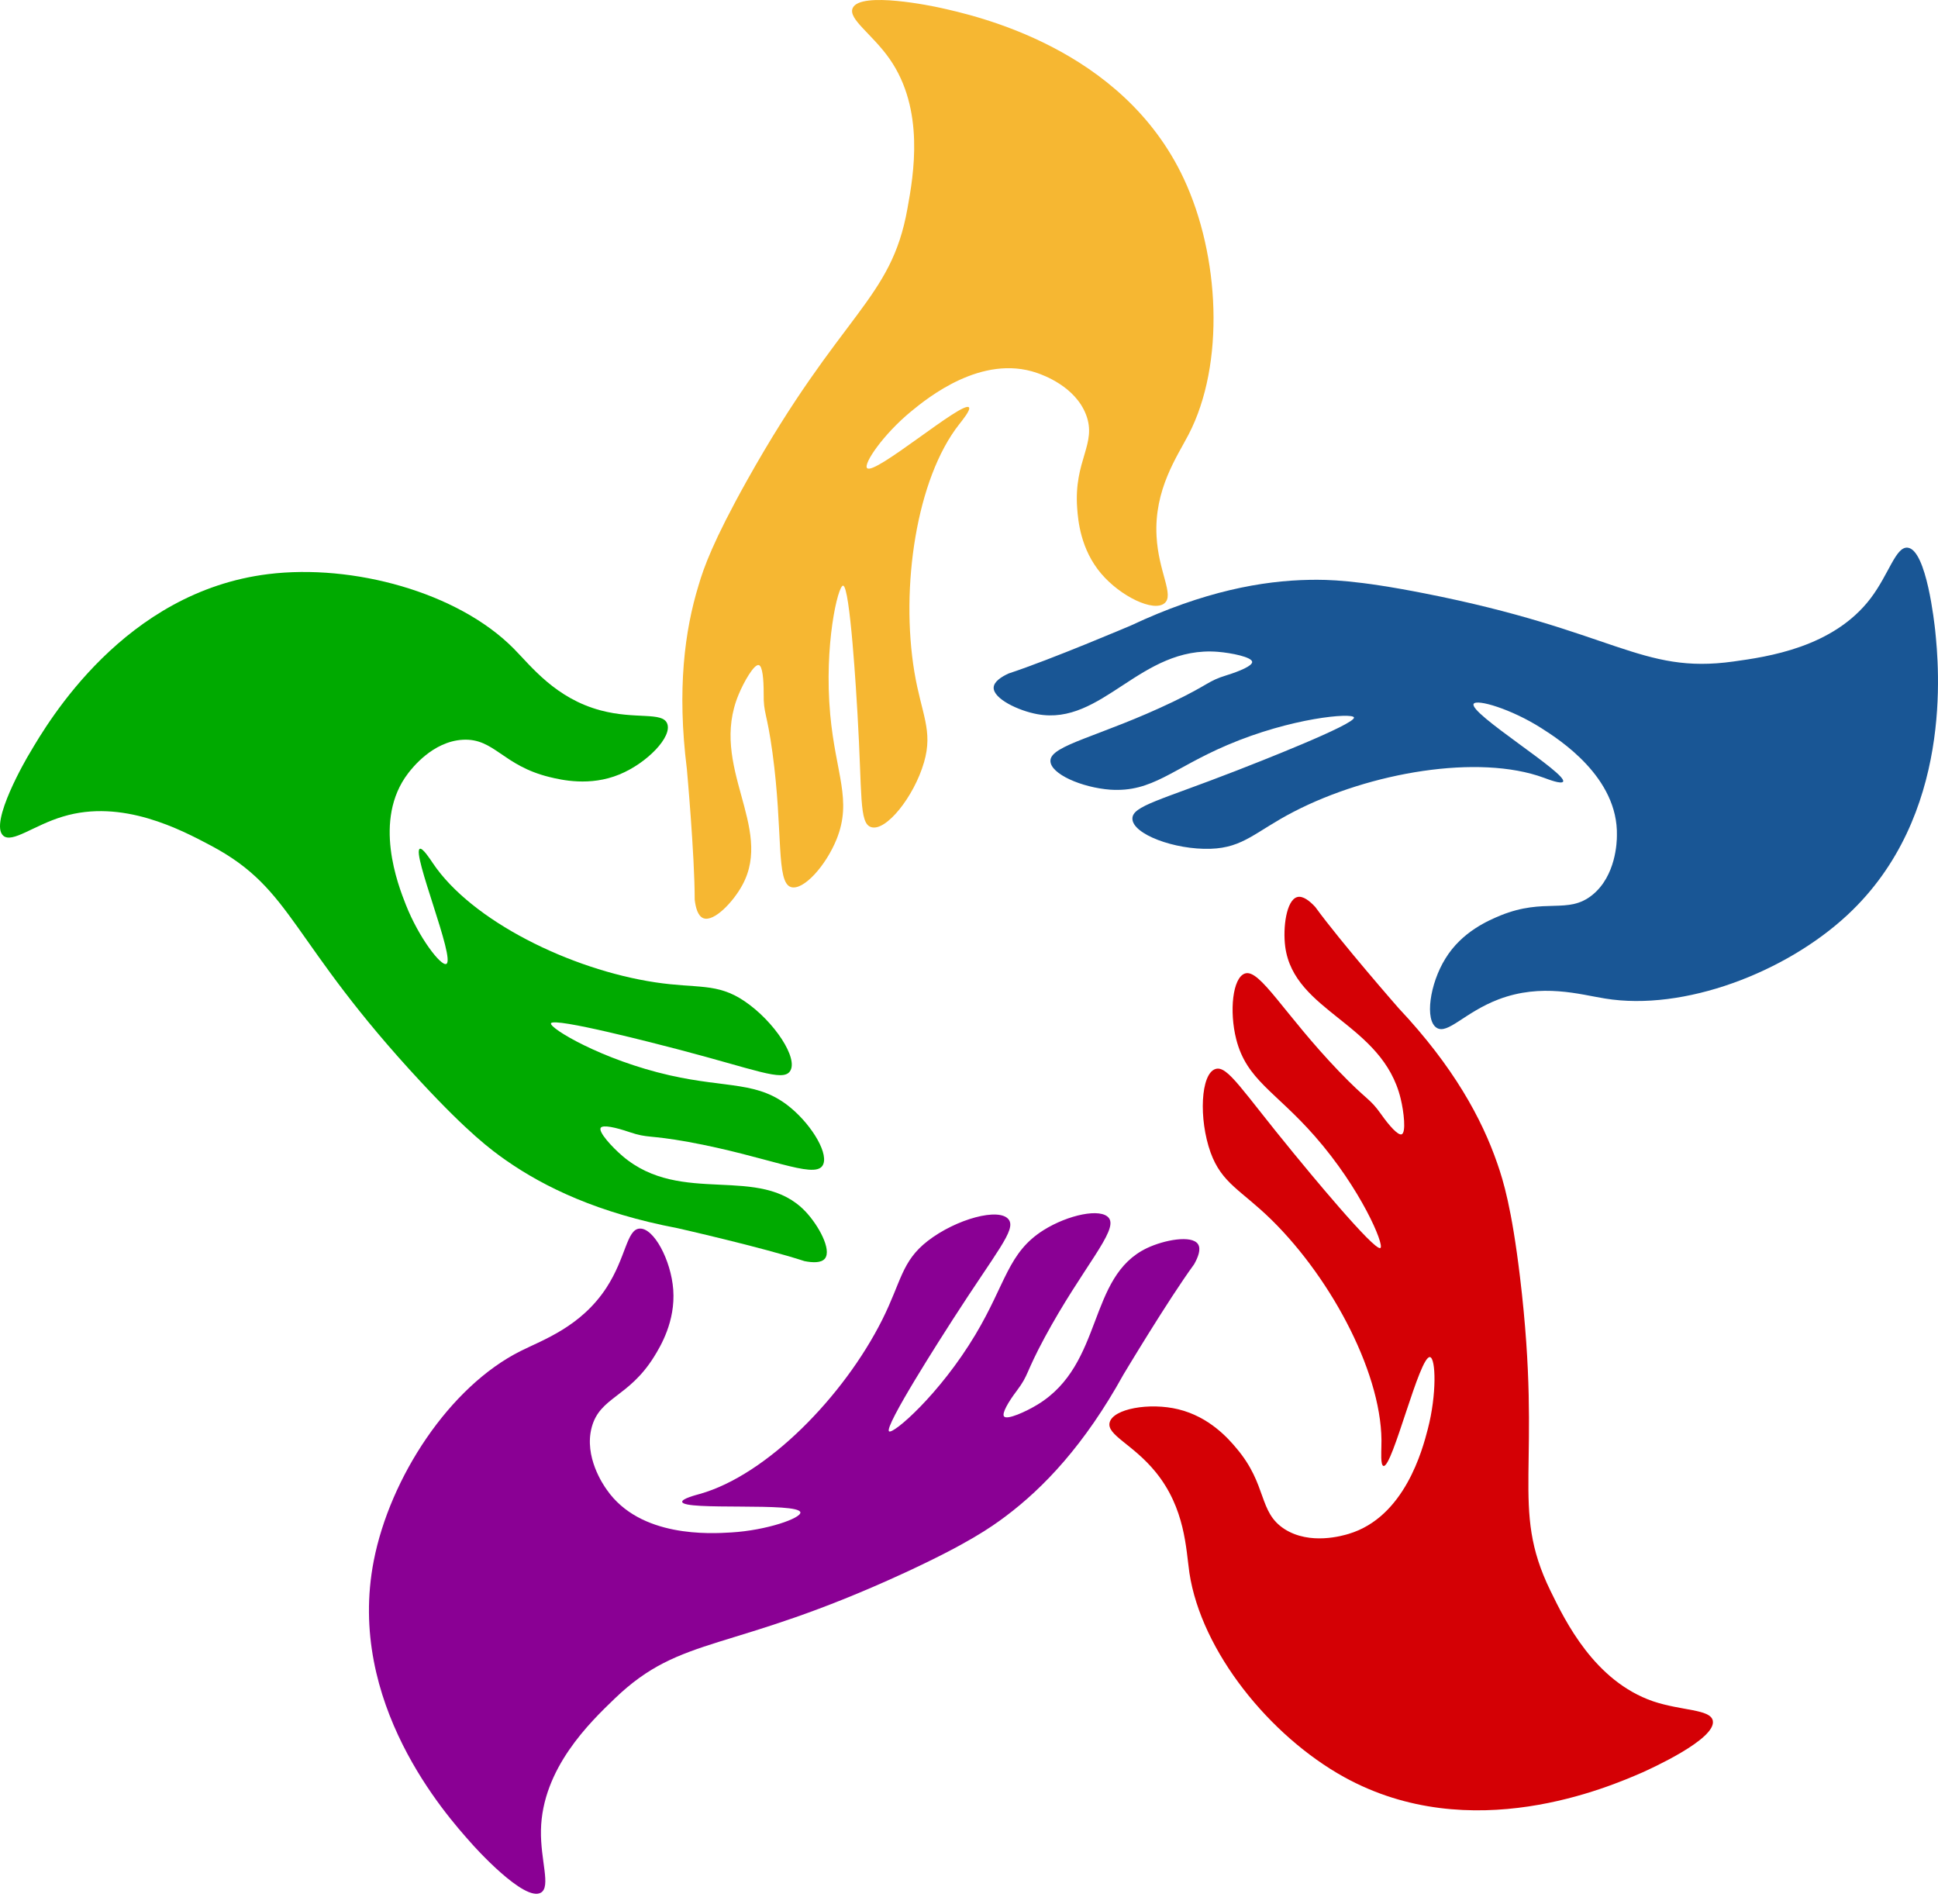
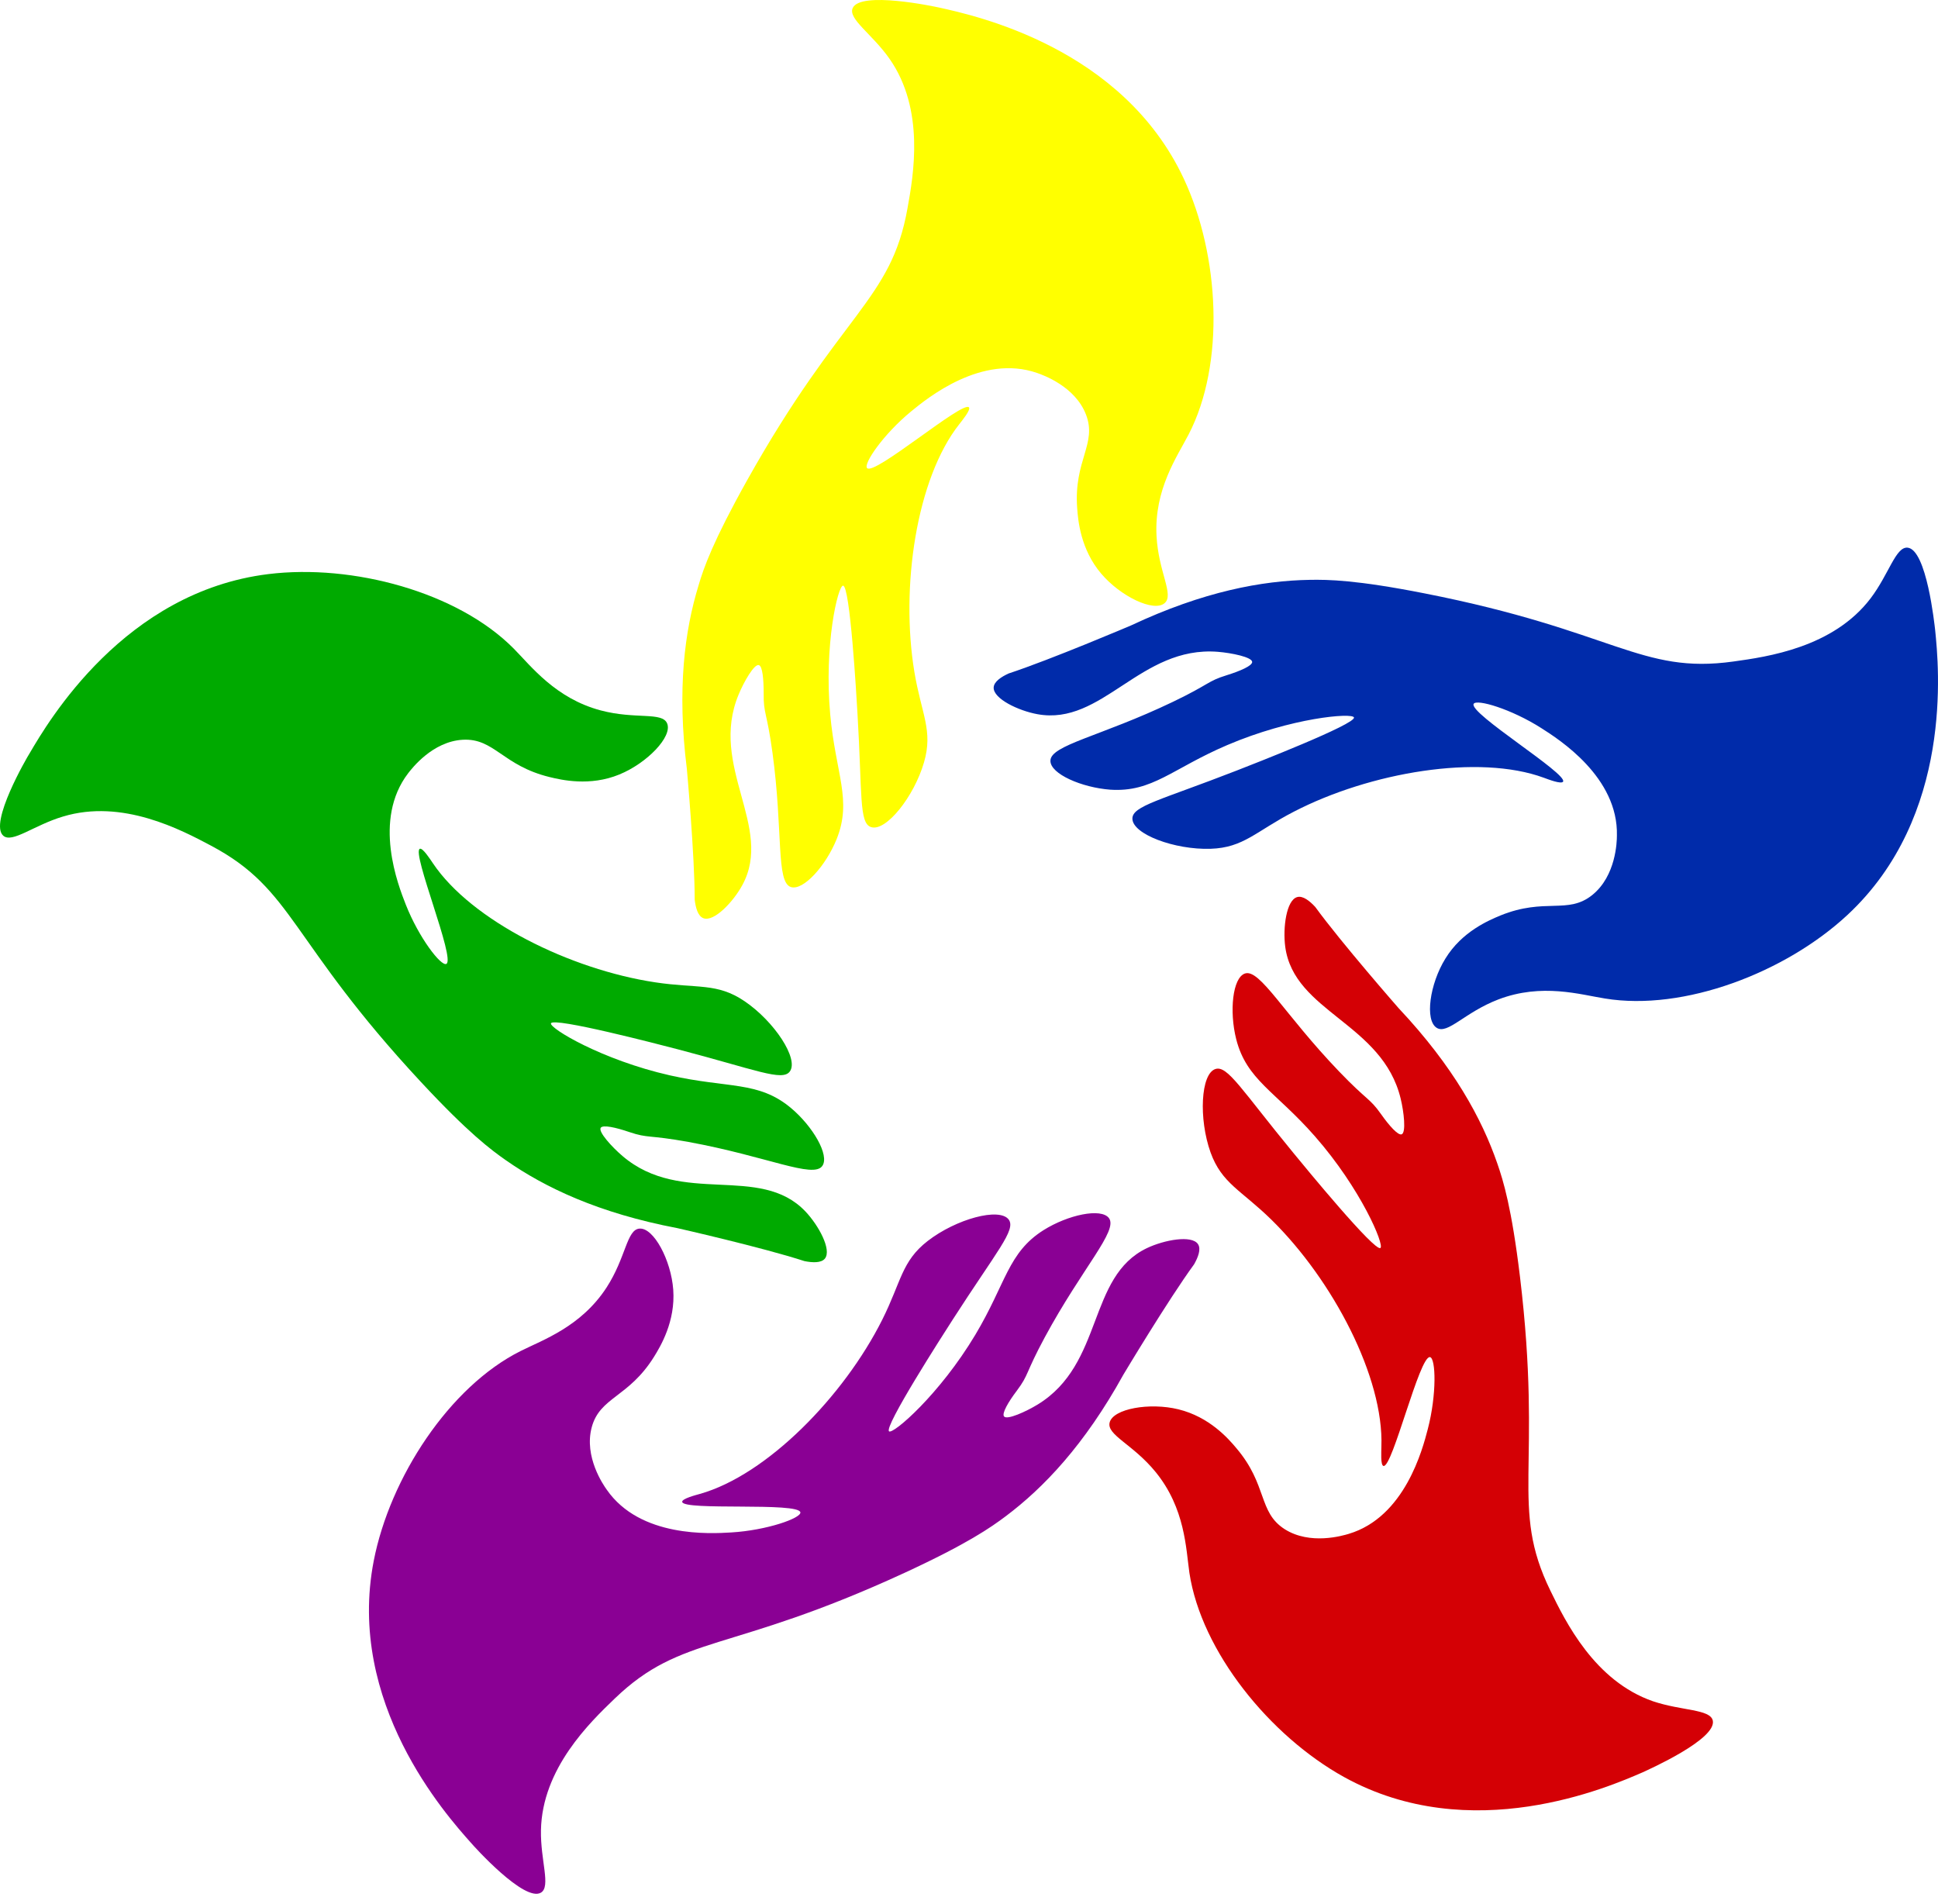
<svg xmlns="http://www.w3.org/2000/svg" width="169" height="166" viewBox="0 0 169 166" fill="none">
-   <path d="M74.352 0.716C73.953 1.661 76.055 2.966 77.569 5.125C80.665 9.551 79.666 15.252 79.134 18.176C77.703 26.233 73.382 27.17 65.14 41.899C62.182 47.191 61.364 49.512 60.916 51.043C59.712 54.975 59.024 60.092 59.896 67.048C59.896 67.048 60.58 74.578 60.58 78.447C60.66 79.133 60.852 79.89 61.347 80.07C62.266 80.405 63.94 78.648 64.737 77.175C67.493 72.106 61.801 66.822 64.41 60.564C64.863 59.464 65.769 57.874 66.176 57.996C66.495 58.092 66.595 59.221 66.595 60.48C66.57 62.237 66.88 62.083 67.363 65.638C68.302 72.524 67.656 76.933 68.974 77.351C70.06 77.682 72.028 75.481 72.959 73.168C74.326 69.75 72.871 67.487 72.397 62.292C71.847 56.251 73.068 51.06 73.517 51.068C74.125 51.068 74.683 60.602 74.775 62.221C75.195 69.282 74.901 71.788 75.962 72.122C77.254 72.541 79.704 69.478 80.577 66.475C81.386 63.697 80.35 62.263 79.738 58.598C78.513 51.219 79.905 41.732 83.656 36.984C83.907 36.662 84.675 35.729 84.495 35.52C83.962 34.917 76.252 41.493 75.614 40.82C75.262 40.447 77.053 37.841 79.461 35.867C80.87 34.712 85.606 30.847 90.434 32.52C90.938 32.696 93.748 33.679 94.701 36.147C95.691 38.707 93.627 40.121 93.933 44.304C94.008 45.375 94.227 47.906 96.03 50.023C97.708 52.001 100.599 53.398 101.551 52.599C102.419 51.876 101.018 49.885 100.854 46.743C100.636 42.681 102.654 39.807 103.648 37.891C106.849 31.73 106.358 22.263 103.229 15.579C97.88 4.146 85.052 1.356 81.906 0.661C81.474 0.565 75.002 -0.811 74.352 0.716Z" fill="#F6B732" />
+   <path d="M74.352 0.716C73.953 1.661 76.055 2.966 77.569 5.125C80.665 9.551 79.666 15.252 79.134 18.176C77.703 26.233 73.382 27.17 65.14 41.899C62.182 47.191 61.364 49.512 60.916 51.043C59.712 54.975 59.024 60.092 59.896 67.048C59.896 67.048 60.58 74.578 60.58 78.447C60.66 79.133 60.852 79.89 61.347 80.07C62.266 80.405 63.94 78.648 64.737 77.175C67.493 72.106 61.801 66.822 64.41 60.564C64.863 59.464 65.769 57.874 66.176 57.996C66.495 58.092 66.595 59.221 66.595 60.48C66.57 62.237 66.88 62.083 67.363 65.638C68.302 72.524 67.656 76.933 68.974 77.351C70.06 77.682 72.028 75.481 72.959 73.168C74.326 69.75 72.871 67.487 72.397 62.292C71.847 56.251 73.068 51.06 73.517 51.068C74.125 51.068 74.683 60.602 74.775 62.221C75.195 69.282 74.901 71.788 75.962 72.122C77.254 72.541 79.704 69.478 80.577 66.475C81.386 63.697 80.35 62.263 79.738 58.598C78.513 51.219 79.905 41.732 83.656 36.984C83.907 36.662 84.675 35.729 84.495 35.52C83.962 34.917 76.252 41.493 75.614 40.82C75.262 40.447 77.053 37.841 79.461 35.867C80.87 34.712 85.606 30.847 90.434 32.52C90.938 32.696 93.748 33.679 94.701 36.147C95.691 38.707 93.627 40.121 93.933 44.304C94.008 45.375 94.227 47.906 96.03 50.023C97.708 52.001 100.599 53.398 101.551 52.599C102.419 51.876 101.018 49.885 100.854 46.743C100.636 42.681 102.654 39.807 103.648 37.891C106.849 31.73 106.358 22.263 103.229 15.579C97.88 4.146 85.052 1.356 81.906 0.661C81.474 0.565 75.002 -0.811 74.352 0.716Z" fill="#FFFF00" />
  <path d="M0.288 72.875C1.068 73.549 2.96 71.955 5.489 71.202C10.666 69.633 15.787 72.352 18.418 73.749C25.649 77.59 25.205 81.982 36.707 94.347C40.839 98.79 42.806 100.258 44.124 101.178C47.5 103.534 52.169 105.78 59.074 107.093C59.074 107.093 66.465 108.767 70.153 109.967C70.832 110.101 71.612 110.151 71.939 109.741C72.539 108.972 71.382 106.842 70.228 105.629C66.239 101.446 59.447 105.211 54.288 100.806C53.382 100.036 52.144 98.689 52.387 98.338C52.576 98.066 53.688 98.305 54.883 98.715C56.561 99.279 56.498 98.936 60.039 99.576C66.897 100.831 70.916 102.793 71.709 101.668C72.363 100.739 70.87 98.192 68.949 96.594C66.117 94.239 63.495 94.921 58.403 93.766C52.475 92.419 47.916 89.662 48.046 89.236C48.239 88.662 57.501 91.08 59.074 91.49C65.933 93.281 68.235 94.326 68.881 93.423C69.67 92.323 67.518 89.056 64.921 87.299C62.522 85.676 60.832 86.215 57.148 85.659C49.732 84.546 41.116 80.292 37.747 75.268C37.517 74.929 36.862 73.913 36.611 74.013C35.872 74.327 39.757 83.676 38.918 84.053C38.456 84.27 36.523 81.769 35.386 78.878C34.719 77.18 32.483 71.495 35.587 67.433C35.91 67.015 37.714 64.651 40.361 64.505C43.108 64.358 43.822 66.751 47.911 67.755C48.956 68.01 51.439 68.592 54.011 67.533C56.423 66.546 58.646 64.241 58.18 63.091C57.761 62.045 55.424 62.756 52.379 61.945C48.44 60.895 46.317 58.092 44.799 56.557C39.908 51.616 30.734 49.157 23.405 50.06C10.85 51.6 4.214 62.903 2.591 65.672C2.335 66.069 -0.979 71.783 0.288 72.875Z" fill="#00AA00" />
  <path d="M47.173 165.034C48.054 164.503 47.123 162.219 47.173 159.596C47.274 154.2 51.452 150.184 53.6 148.118C59.493 142.449 63.546 144.227 78.895 137.141C84.407 134.593 86.416 133.18 87.704 132.213C90.997 129.741 94.571 126.005 97.964 119.865C97.964 119.865 101.849 113.372 104.131 110.243C104.47 109.641 104.76 108.917 104.466 108.482C103.921 107.675 101.53 108.114 100.016 108.834C94.797 111.323 96.286 118.928 90.489 122.471C89.474 123.09 87.809 123.847 87.553 123.508C87.351 123.245 87.922 122.253 88.677 121.258C89.734 119.852 89.394 119.793 91.097 116.631C94.399 110.515 97.528 107.311 96.702 106.215C96.018 105.307 93.123 105.935 91.009 107.261C87.888 109.223 87.733 111.908 85.053 116.388C81.936 121.596 77.892 125.081 77.531 124.813C77.045 124.453 82.213 116.418 83.089 115.054C86.919 109.097 88.622 107.24 87.964 106.345C87.158 105.261 83.379 106.29 80.9 108.21C78.614 109.984 78.601 111.753 76.936 115.075C73.58 121.768 66.868 128.624 61.029 130.268C60.634 130.377 59.464 130.686 59.489 130.958C59.561 131.757 69.678 130.958 69.796 131.879C69.859 132.385 66.86 133.443 63.764 133.627C61.943 133.736 55.827 134.1 52.912 129.9C52.61 129.482 50.915 127.026 51.599 124.462C52.308 121.81 54.812 121.872 57.031 118.313C57.597 117.401 58.91 115.225 58.709 112.456C58.516 109.867 57.002 107.047 55.773 107.131C54.64 107.21 54.602 109.641 52.887 112.28C50.663 115.69 47.337 116.836 45.403 117.806C39.182 120.915 34.001 128.858 32.592 136.099C30.18 148.486 38.909 158.27 41.049 160.667C41.317 160.989 45.739 165.9 47.173 165.034Z" fill="#8A0094" />
-   <path d="M149.359 150.025C149.124 149.025 146.658 149.189 144.158 148.352C139.044 146.587 136.506 141.383 135.202 138.71C131.615 131.364 134.56 128.072 132.546 111.327C131.821 105.316 131.095 102.96 130.571 101.455C129.228 97.568 126.77 93.021 121.963 87.909C121.963 87.909 116.975 82.216 114.693 79.083C114.223 78.577 113.619 78.079 113.116 78.225C112.176 78.493 111.857 80.894 112.076 82.551C112.839 88.269 120.553 89.21 122.143 95.799C122.424 96.954 122.63 98.769 122.227 98.911C121.913 99.02 121.153 98.175 120.428 97.146C119.412 95.711 119.253 96.016 116.765 93.423C111.95 88.403 109.861 84.446 108.56 84.889C107.482 85.261 107.189 88.194 107.801 90.612C108.707 94.18 111.22 95.155 114.664 99.083C118.67 103.647 120.742 108.558 120.377 108.821C119.882 109.172 113.812 101.785 112.785 100.53C108.288 95.063 107.042 92.867 105.985 93.218C104.705 93.636 104.517 97.552 105.565 100.492C106.551 103.211 108.233 103.768 110.888 106.374C116.228 111.624 120.692 120.116 120.461 126.156C120.461 126.574 120.373 127.771 120.646 127.829C121.426 128.009 123.792 118.166 124.702 118.338C125.21 118.434 125.298 121.592 124.509 124.613C124.052 126.374 122.508 132.289 117.604 133.753C117.093 133.903 114.249 134.757 112.017 133.334C109.706 131.845 110.54 129.49 107.822 126.286C107.126 125.449 105.46 123.546 102.755 122.889C100.238 122.274 97.067 122.839 96.764 124.039C96.492 125.135 98.799 125.926 100.783 128.369C103.35 131.527 103.418 135.037 103.72 137.154C104.764 144.014 110.737 151.376 117.21 154.957C128.276 161.073 140.307 155.819 143.256 154.539C143.692 154.334 149.728 151.657 149.359 150.025Z" fill="#D40005" />
-   <path d="M166.34 47.755C165.312 47.667 164.721 50.064 163.127 52.169C159.863 56.469 154.116 57.272 151.163 57.682C143.05 58.816 140.819 55.001 124.228 51.742C118.267 50.566 115.805 50.533 114.202 50.562C110.079 50.633 104.974 51.558 98.623 54.54C98.623 54.54 91.651 57.51 87.96 58.724C87.33 59.012 86.672 59.431 86.651 59.953C86.617 60.928 88.807 61.974 90.46 62.275C96.148 63.321 99.428 56.297 106.203 56.837C107.39 56.933 109.185 57.297 109.194 57.724C109.194 58.054 108.162 58.51 106.958 58.883C105.28 59.401 105.515 59.648 102.272 61.204C95.98 64.22 91.576 64.969 91.601 66.349C91.601 67.487 94.327 68.671 96.819 68.859C100.502 69.102 102.209 67.023 107.021 64.969C112.613 62.58 117.927 62.133 118.07 62.559C118.255 63.137 109.336 66.609 107.822 67.199C101.215 69.771 98.74 70.273 98.749 71.382C98.749 72.733 102.423 74.113 105.561 74.013C108.456 73.921 109.504 72.495 112.814 70.784C119.471 67.337 128.947 65.73 134.627 67.818C135.013 67.96 136.141 68.399 136.305 68.161C136.724 67.475 128.062 62.187 128.507 61.376C128.754 60.928 131.791 61.819 134.417 63.496C135.957 64.475 141.129 67.767 140.999 72.871C140.999 73.402 140.919 76.368 138.86 78.037C136.725 79.765 134.736 78.246 130.843 79.828C129.845 80.246 127.487 81.221 126.04 83.592C124.673 85.801 124.232 88.968 125.285 89.625C126.246 90.227 127.714 88.282 130.655 87.152C134.459 85.697 137.828 86.734 139.963 87.069C146.83 88.198 155.702 84.81 161.109 79.777C170.363 71.168 169.079 58.138 168.752 54.942C168.693 54.461 168.01 47.898 166.34 47.755Z" fill="#195695" />
+   <path d="M149.36 150.025C149.125 149.025 146.658 149.189 144.158 148.352C139.044 146.587 136.507 141.383 135.202 138.71C131.615 131.364 134.56 128.072 132.547 111.327C131.821 105.316 131.095 102.96 130.571 101.455C129.229 97.568 126.77 93.021 121.963 87.909C121.963 87.909 116.975 82.216 114.693 79.083C114.224 78.577 113.62 78.079 113.116 78.225C112.177 78.493 111.858 80.894 112.076 82.551C112.839 88.269 120.554 89.21 122.143 95.799C122.425 96.954 122.63 98.769 122.227 98.911C121.913 99.02 121.153 98.175 120.428 97.146C119.413 95.711 119.253 96.016 116.766 93.423C111.95 88.403 109.861 84.446 108.561 84.889C107.483 85.261 107.189 88.194 107.801 90.612C108.707 94.18 111.22 95.155 114.664 99.083C118.67 103.647 120.742 108.558 120.377 108.821C119.882 109.172 113.813 101.785 112.785 100.53C108.288 95.063 107.042 92.867 105.985 93.218C104.706 93.636 104.517 97.552 105.565 100.492C106.551 103.211 108.233 103.768 110.889 106.374C116.229 111.624 120.692 120.116 120.461 126.156C120.461 126.574 120.373 127.771 120.646 127.829C121.426 128.009 123.792 118.166 124.702 118.338C125.21 118.434 125.298 121.592 124.509 124.613C124.052 126.374 122.508 132.289 117.605 133.753C117.093 133.903 114.249 134.757 112.017 133.334C109.706 131.845 110.541 129.49 107.822 126.286C107.126 125.449 105.461 123.546 102.755 122.889C100.238 122.274 97.067 122.839 96.765 124.039C96.492 125.135 98.799 125.926 100.783 128.369C103.351 131.527 103.418 135.037 103.72 137.154C104.764 144.014 110.738 151.376 117.21 154.957C128.276 161.073 140.307 155.819 143.256 154.539C143.692 154.334 149.729 151.657 149.36 150.025Z" fill="#D40005" />
+   <path d="M166.34 47.755C165.312 47.667 164.721 50.064 163.127 52.169C159.863 56.469 154.116 57.272 151.163 57.682C143.05 58.816 140.819 55.001 124.228 51.742C118.267 50.566 115.805 50.533 114.202 50.562C110.079 50.633 104.974 51.558 98.623 54.54C98.623 54.54 91.651 57.51 87.96 58.724C87.33 59.012 86.672 59.431 86.651 59.953C86.617 60.928 88.807 61.974 90.46 62.275C96.148 63.321 99.428 56.297 106.203 56.837C107.39 56.933 109.185 57.297 109.194 57.724C109.194 58.054 108.162 58.51 106.958 58.883C105.28 59.401 105.515 59.648 102.272 61.204C95.98 64.22 91.576 64.969 91.601 66.349C91.601 67.487 94.327 68.671 96.819 68.859C100.502 69.102 102.209 67.023 107.021 64.969C112.613 62.58 117.927 62.133 118.07 62.559C118.255 63.137 109.336 66.609 107.822 67.199C101.215 69.771 98.74 70.273 98.749 71.382C98.749 72.733 102.423 74.113 105.561 74.013C108.456 73.921 109.504 72.495 112.814 70.784C119.471 67.337 128.947 65.73 134.627 67.818C135.013 67.96 136.141 68.399 136.305 68.161C136.724 67.475 128.062 62.187 128.507 61.376C128.754 60.928 131.791 61.819 134.417 63.496C135.957 64.475 141.129 67.767 140.999 72.871C140.999 73.402 140.919 76.368 138.86 78.037C136.725 79.765 134.736 78.246 130.843 79.828C129.845 80.246 127.487 81.221 126.04 83.592C124.673 85.801 124.232 88.968 125.285 89.625C126.246 90.227 127.714 88.282 130.655 87.152C134.459 85.697 137.828 86.734 139.963 87.069C146.83 88.198 155.702 84.81 161.109 79.777C170.363 71.168 169.079 58.138 168.752 54.942C168.693 54.461 168.01 47.898 166.34 47.755Z" fill="#002BAA" />
</svg>
